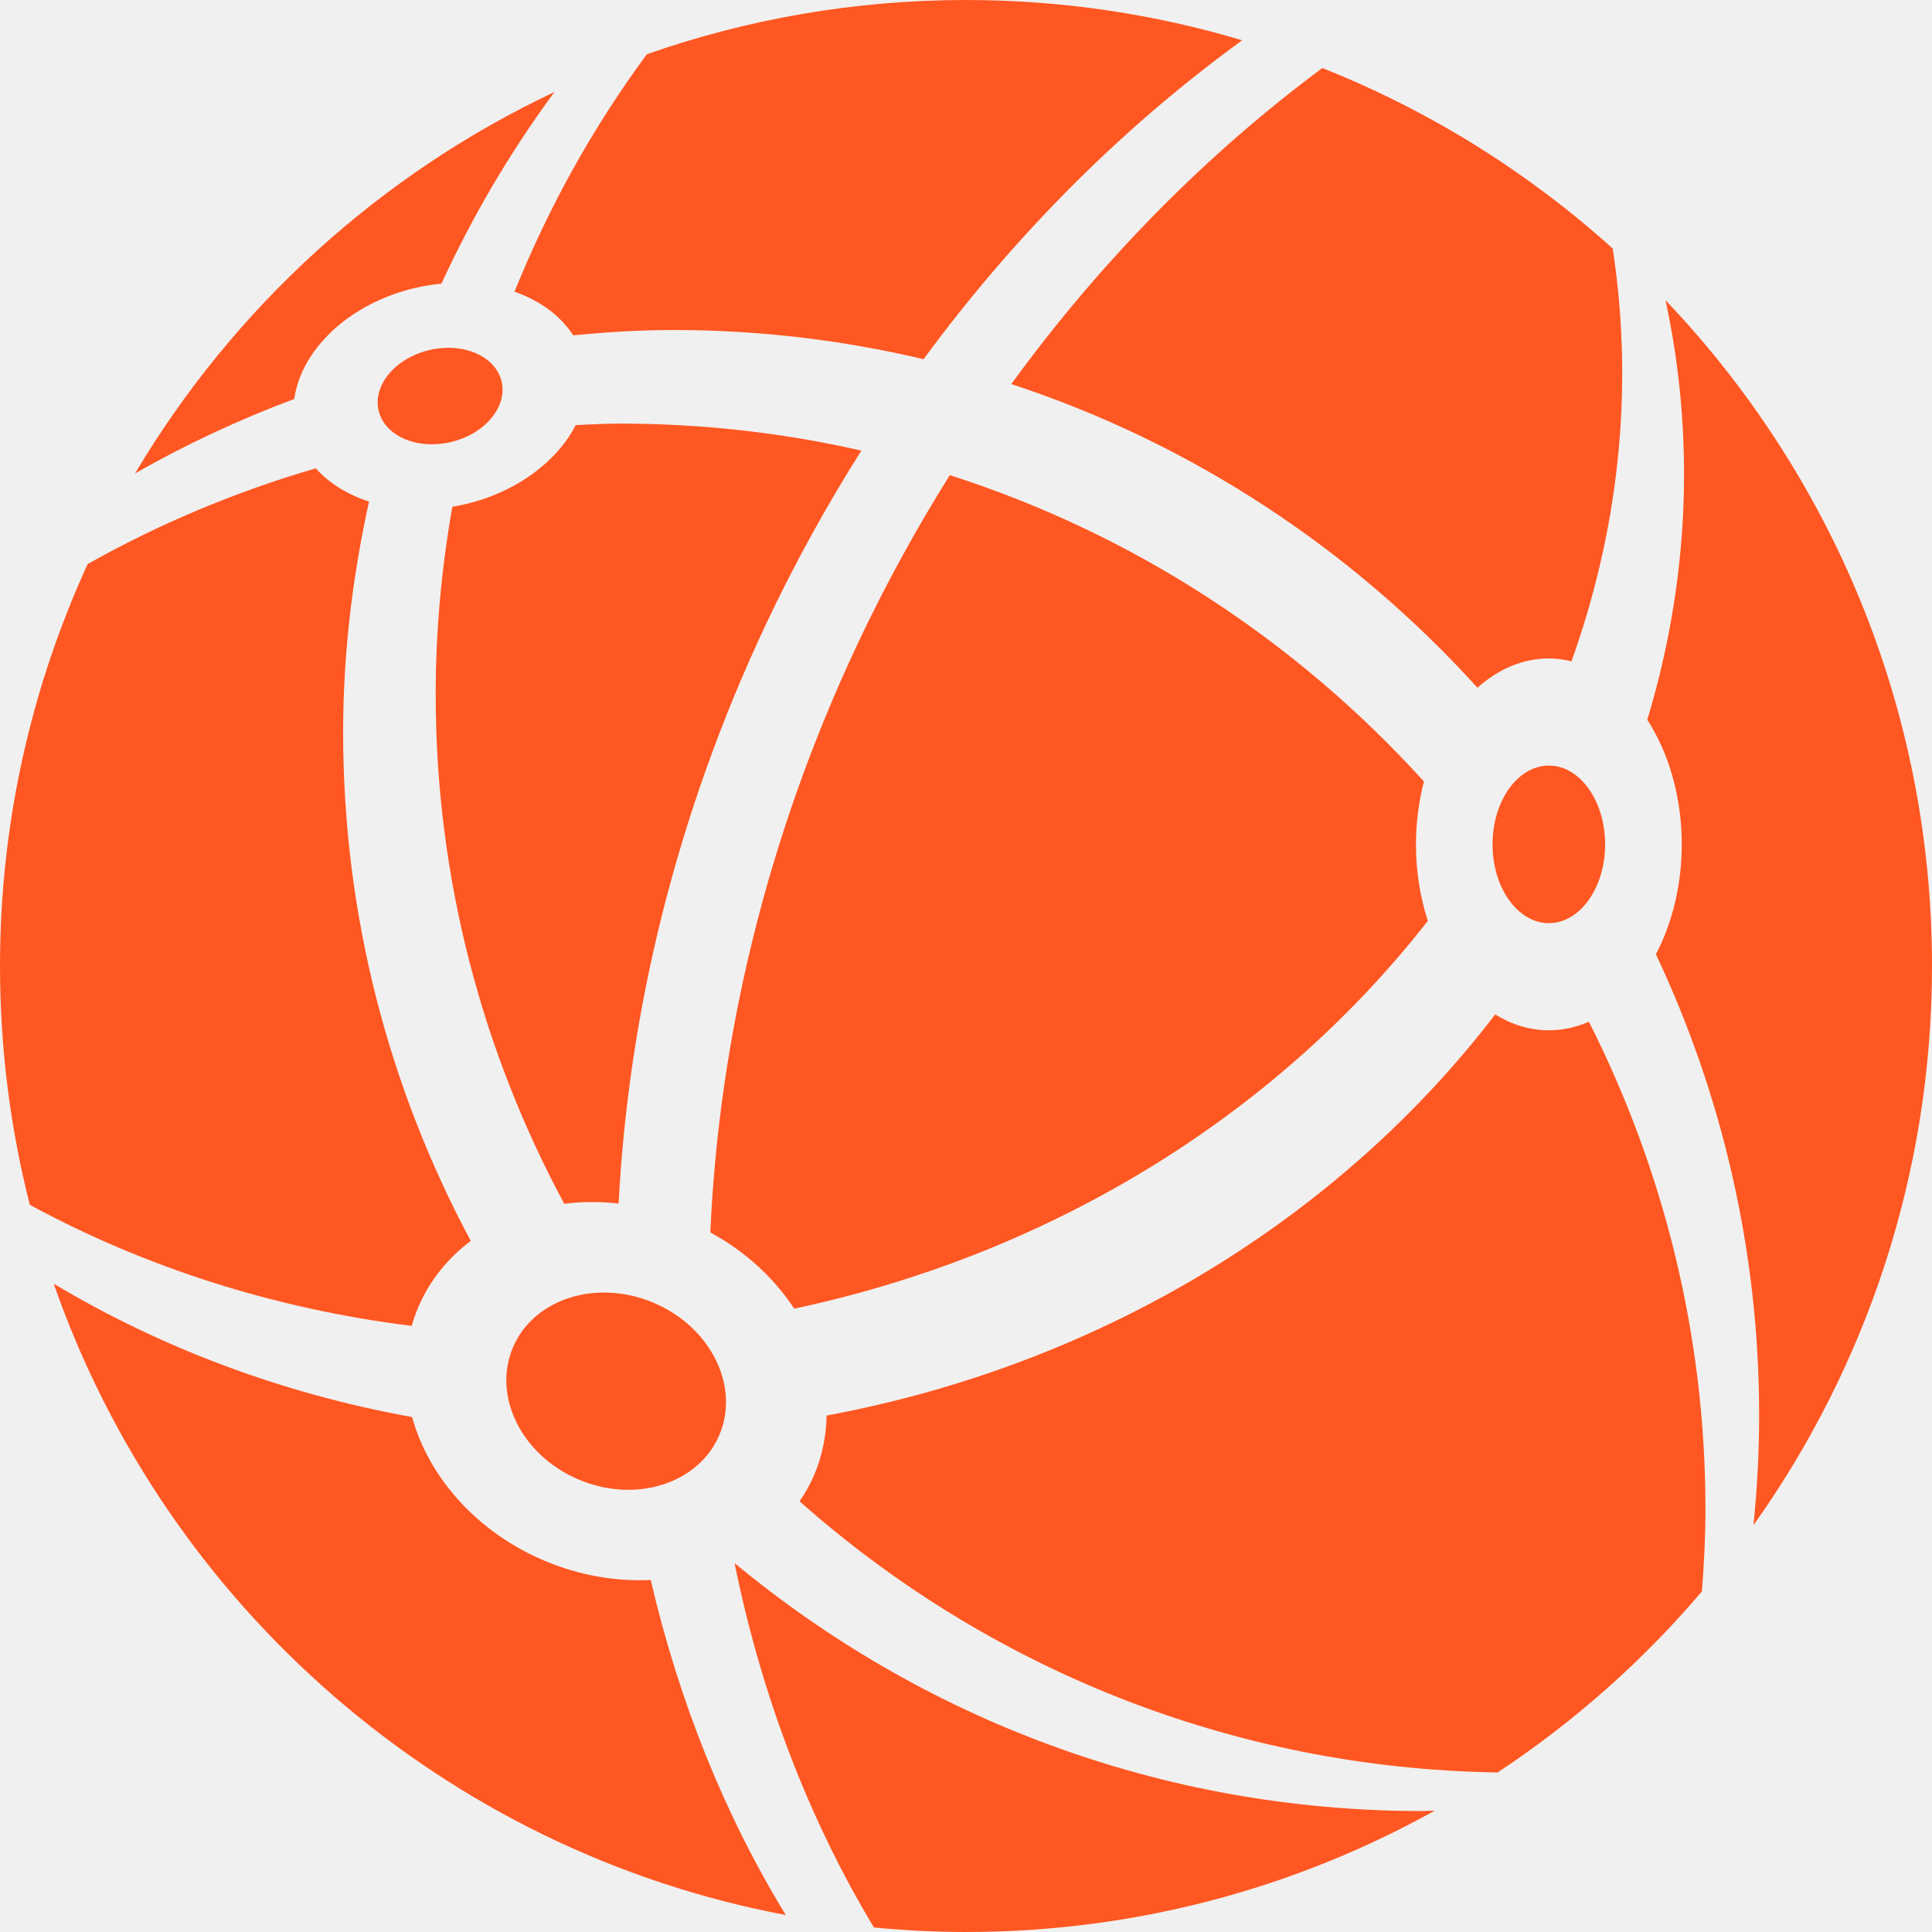
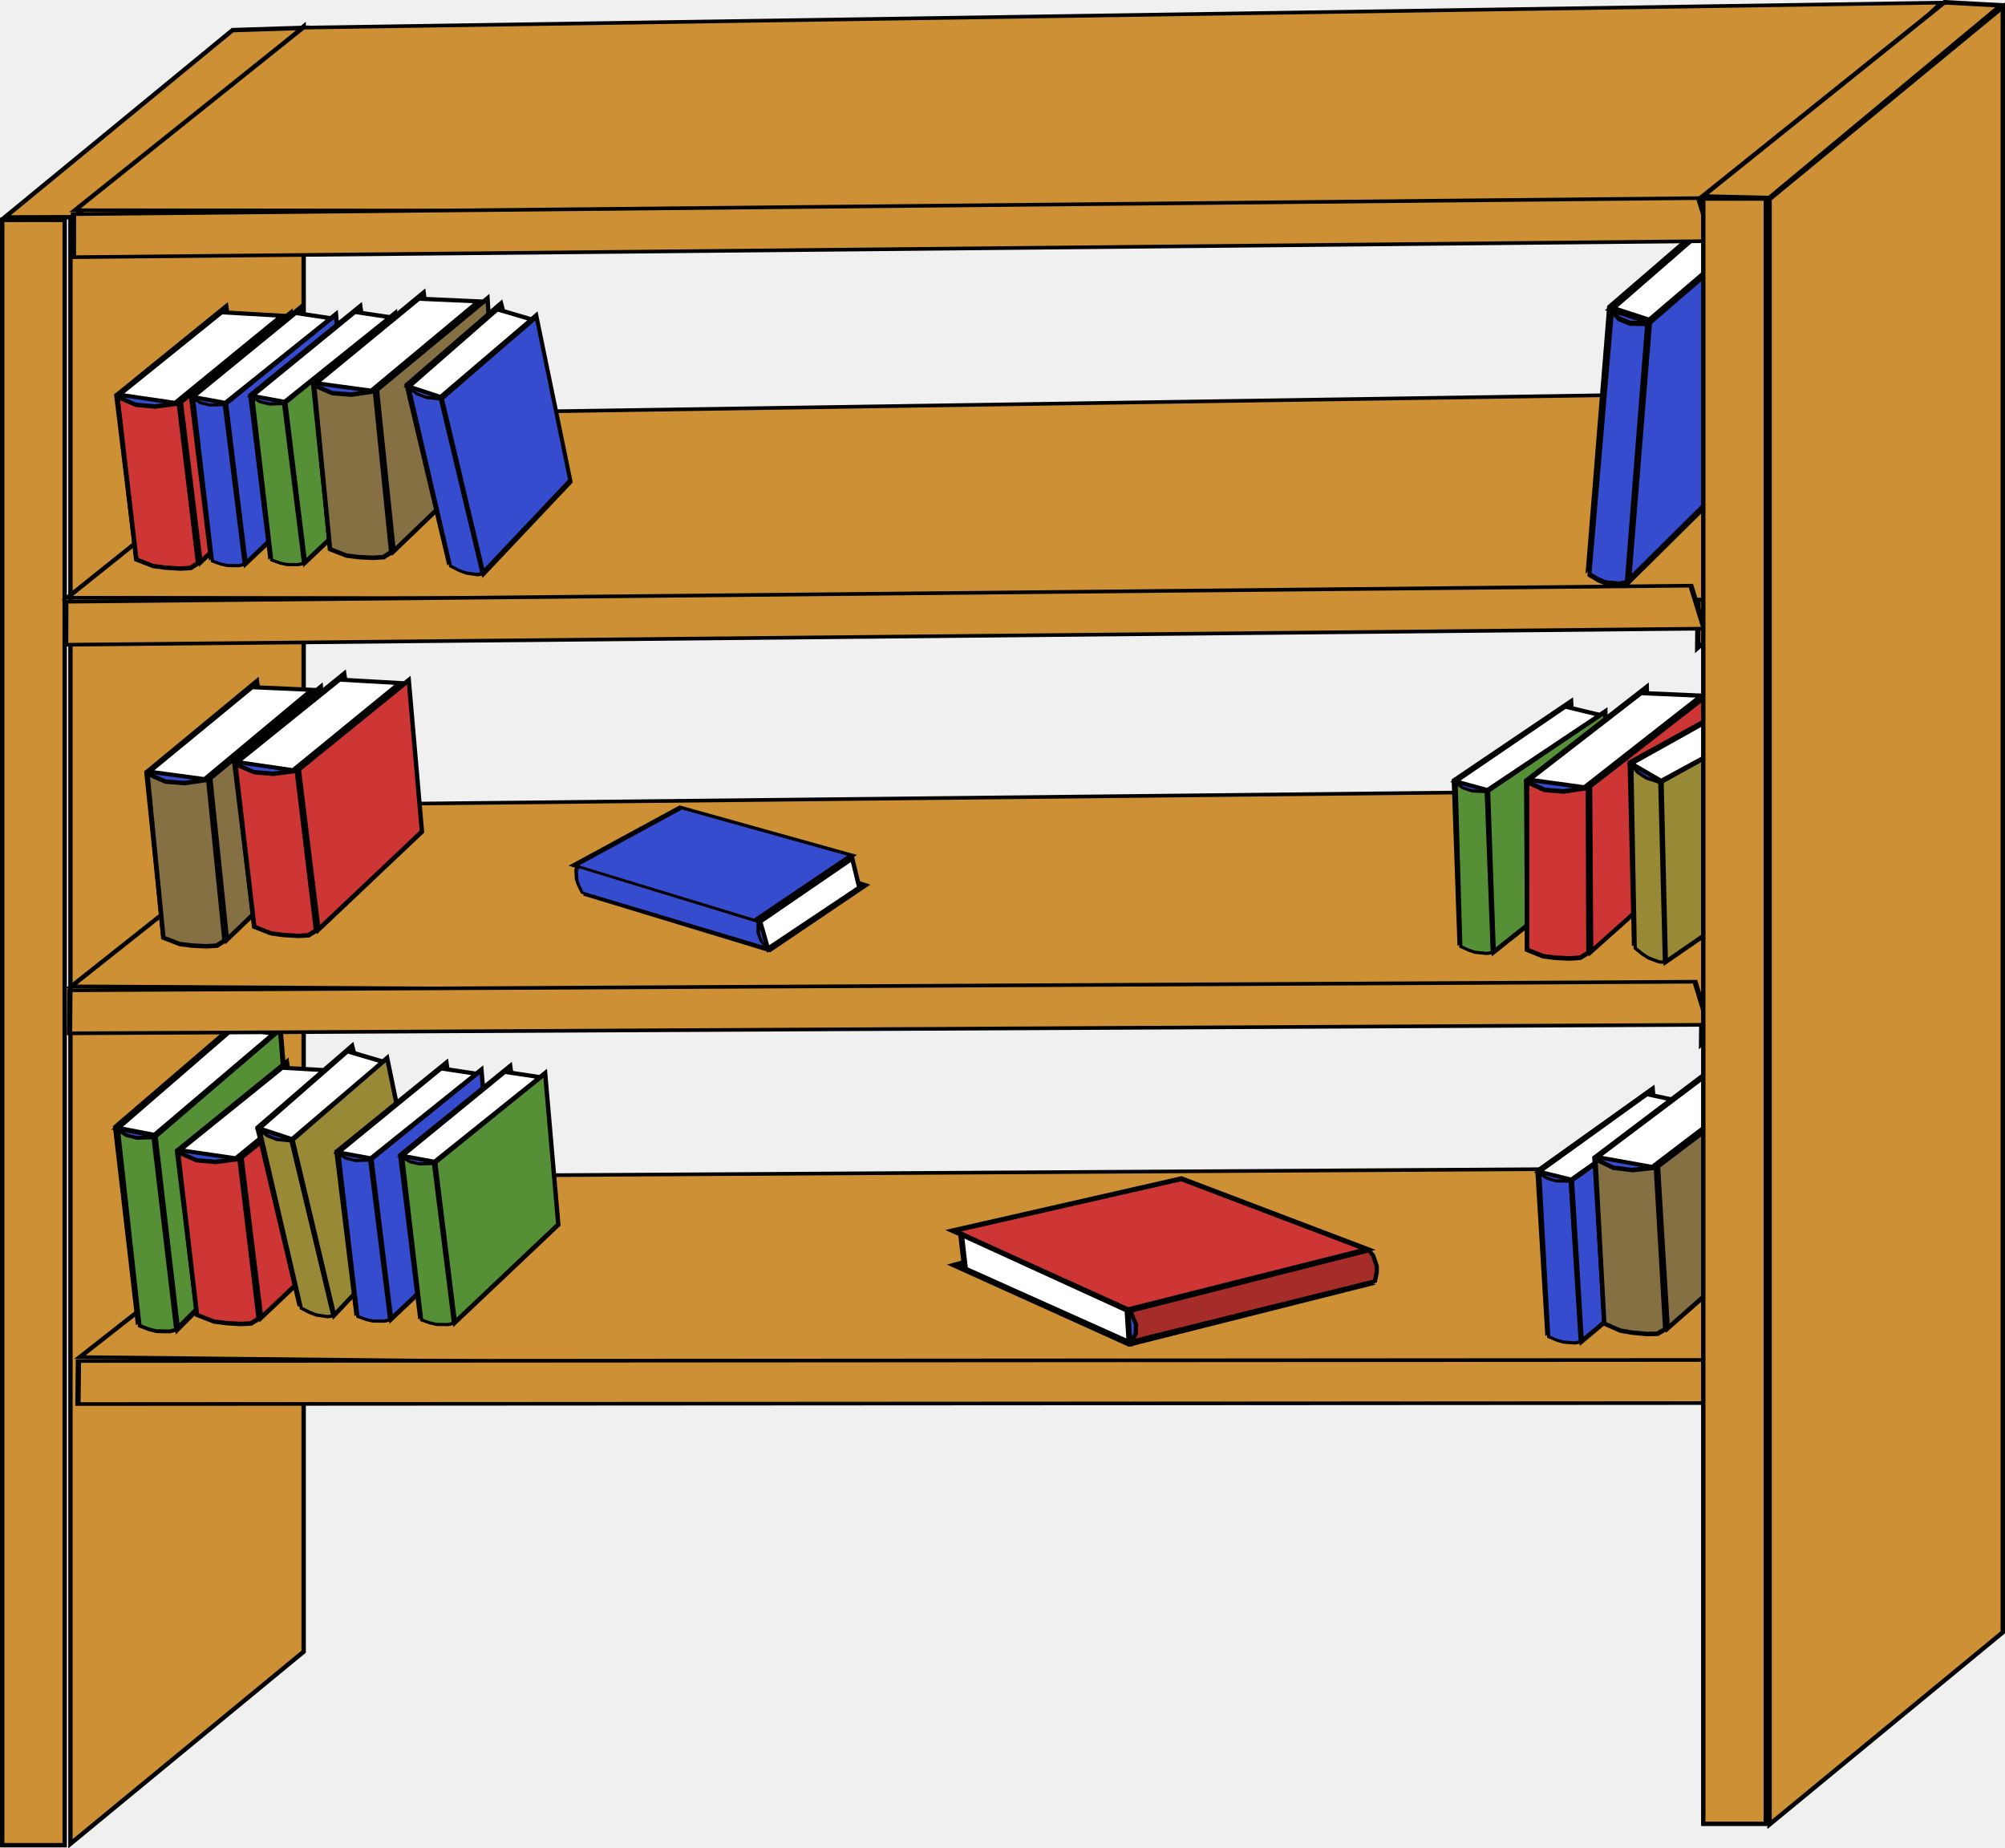
- <svg xmlns="http://www.w3.org/2000/svg" width="140" height="140" viewBox="0 0 140 140" fill="none">
-   <g clip-path="url(#clip0_109_2)">
-     <path d="M73.281 27.831C86.41 32.136 97.992 39.823 107.062 49.836C108.556 48.498 110.328 47.714 112.235 47.714C112.795 47.714 113.342 47.795 113.874 47.923C117.232 38.552 118.425 28.456 116.891 18.191C116.883 18.128 116.865 18.068 116.856 18.004C110.728 12.481 103.62 8.028 95.822 4.93C87.496 11.111 79.845 18.812 73.281 27.831Z" fill="#FF5722" />
-     <path d="M41.536 24.297C43.937 24.071 46.358 23.914 48.819 23.914C55.055 23.914 61.112 24.654 66.925 26.029C73.644 16.885 81.489 9.111 90.013 2.919C83.673 1.026 76.956 0 69.999 0C61.893 0 54.115 1.394 46.875 3.929C42.985 9.195 39.77 14.98 37.283 21.138C39.118 21.778 40.616 22.869 41.536 24.297Z" fill="#FF5722" />
-     <path d="M33.758 36.525C33.43 36.603 33.104 36.666 32.78 36.719C32.001 41.136 31.571 45.673 31.571 50.313C31.571 63.679 34.969 76.233 40.887 87.23C42.163 87.064 43.489 87.064 44.828 87.212C45.54 73.406 48.981 59.103 55.479 45.288C57.561 40.861 59.891 36.652 62.419 32.653C56.794 31.371 50.939 30.695 44.923 30.695C43.847 30.695 42.784 30.756 41.718 30.804C40.376 33.421 37.468 35.642 33.758 36.525Z" fill="#FF5722" />
-     <path d="M68.825 34.431C66.4 38.309 64.155 42.38 62.144 46.658C55.531 60.716 52.095 75.274 51.473 89.304C54.038 90.698 56.103 92.628 57.554 94.83C76.67 90.758 92.769 80.435 103.466 66.731C102.918 65.039 102.606 63.166 102.606 61.188C102.606 59.586 102.818 58.054 103.182 56.63C93.978 46.468 82.192 38.703 68.825 34.431Z" fill="#FF5722" />
-     <path d="M30.303 94.738C31.132 92.778 32.464 91.164 34.114 89.921C28.227 78.942 24.864 66.407 24.864 53.077C24.864 47.324 25.552 41.74 26.741 36.345C25.178 35.841 23.845 35.016 22.883 33.936C17.07 35.635 11.525 37.958 6.352 40.873C2.286 49.744 0 59.604 0 70.001C0 75.976 0.753 81.773 2.161 87.307C10.484 91.821 19.869 94.846 29.834 96.079C29.963 95.628 30.116 95.18 30.303 94.738Z" fill="#FF5722" />
-     <path d="M112.235 74.659C110.851 74.659 109.536 74.245 108.348 73.508C97.267 87.986 80.201 98.794 59.901 102.574C59.87 104.028 59.59 105.479 59.003 106.87C58.712 107.555 58.347 108.19 57.943 108.794C71.453 120.769 89.117 128.143 108.521 128.439C114.059 124.782 119.043 120.358 123.326 115.321C123.478 113.35 123.584 111.366 123.584 109.355C123.584 96.638 120.503 84.663 115.138 74.037C114.221 74.439 113.246 74.659 112.235 74.659Z" fill="#FF5722" />
-     <path d="M53.229 113.268C55.171 122.836 58.576 131.772 63.328 139.674C65.526 139.88 67.748 140 70.001 140C82.332 140 93.908 136.801 103.97 131.205C103.651 131.208 103.339 131.235 103.022 131.235C84.087 131.233 66.749 124.474 53.229 113.268Z" fill="#FF5722" />
-     <path d="M39.46 113.097C34.519 111.01 31.068 107.032 29.861 102.687C20.459 100.985 11.661 97.671 3.893 93.023C12.027 116.379 32.179 134.097 56.942 138.772C52.48 131.475 49.199 123.265 47.153 114.489C44.652 114.611 42.015 114.177 39.46 113.097Z" fill="#FF5722" />
-     <path d="M30.032 20.877C30.689 20.72 31.343 20.618 31.988 20.555C34.253 15.632 36.994 10.975 40.184 6.662C27.499 12.644 16.906 22.321 9.786 34.309C13.455 32.207 17.317 30.409 21.325 28.909C21.817 25.351 25.266 22.012 30.032 20.877Z" fill="#FF5722" />
-     <path d="M140 70.001C140 51.293 132.647 34.313 120.691 21.755C120.954 22.987 121.185 24.233 121.374 25.495C122.74 34.646 121.936 43.665 119.368 52.157C120.914 54.547 121.865 57.709 121.865 61.188C121.865 64.168 121.166 66.915 119.993 69.146C124.772 79.295 127.475 90.614 127.475 102.576C127.475 105.259 127.326 107.904 127.063 110.52C135.197 99.081 140 85.106 140 70.001Z" fill="#FF5722" />
-     <path d="M41.941 107.218C46.073 108.965 50.636 107.512 52.132 103.973C53.628 100.434 51.491 96.149 47.358 94.402C43.226 92.655 38.663 94.108 37.167 97.647C35.671 101.186 37.808 105.471 41.941 107.218Z" fill="#FF5722" />
-     <path d="M112.235 66.895C114.487 66.895 116.313 64.339 116.313 61.186C116.313 58.033 114.487 55.477 112.235 55.477C109.982 55.477 108.156 58.033 108.156 61.186C108.156 64.339 109.982 66.895 112.235 66.895Z" fill="#FF5722" />
-     <path d="M32.686 32.029C35.146 31.442 36.785 29.476 36.346 27.637C35.908 25.799 33.559 24.784 31.099 25.37C28.639 25.956 27 27.922 27.438 29.761C27.877 31.6 30.226 32.615 32.686 32.029Z" fill="#FF5722" />
+ <svg xmlns="http://www.w3.org/2000/svg" id="svg1306" viewBox="0 0 617.67 569.06" version="1.0">
+   <g id="layer1" transform="translate(-224.89 -56.052)">
+     <g id="g2001">
+       <path id="rect1317" d="m225.57 123.79h19.25v500.64h-19.25v-500.64z" stroke="#000" stroke-width="1.353" fill="#cd9034" />
+       <path id="path2193" d="m246.59 123.34l71.85-59.167v500.65l-71.85 59.17v-500.65z" stroke="#000" stroke-width="1.353" fill="#cd9034" />
+       <path id="rect2196" d="m296.54 65.328l21.59-0.684-70.62 58.316-21.19 0.07 70.22-57.702z" stroke="#000" stroke-width="1.353" fill="#cd9034" />
+       <g id="g2218" stroke="#000" stroke-width="1.632" transform="matrix(.001608 -.68801 -1 -.0011063 751.58 707.03)" fill="#cd9034">
+         <path id="path2220" d="m756.32-74.915l9.59 6.174-88.64 73.419-21.19 0.066 100.24-79.659z" />
+         <path id="path2222" d="m677.74-0.442l93.85-67.388-12 504.75-81.86 70.16 0.01-507.52z" />
+         <path id="path2224" d="m664.71 2.764l19.24 4.126-7.99 500.63h-19.26l8.01-504.76z" />
+       </g>
+       <g id="g4986" stroke="#000" transform="matrix(1.192 .10196 -.13422 1.5691 436.44 -161.48)">
+         <path id="path4988" d="m259.05 182.22l37.13-28.88 1.38 52.27-38.2 27.5-0.31-50.89z" stroke-width="1.353" fill="#344ccd" />
+         <path id="path4990" d="m269.58 184.3l37.14-28.88-1.38 48.14-35.44 31.63-0.32-50.89z" stroke-width="1.353" fill="#344ccd" />
+         <path id="path4992" d="m269.01 184.67l-4.42 0.23-2.88-0.69-1.99-1.36v51.69l2.44 0.91 1.99 0.45h3.54l1.76-0.45-0.44-50.78z" stroke-width="1.015px" fill="#344ccd" fill-rule="evenodd" />
+         <path id="path4994" d="m294.23 155.18l10.84 1.55-35.62 27.43-9.95-1.77 34.73-27.21z" stroke-width="1.353" fill="#fff" />
+       </g>
+       <g id="g2210" stroke="#000" stroke-width="1.632" transform="matrix(.001608 -.68801 -1 -.0011063 753.97 587.65)" fill="#cd9034">
+         <path id="path2216" d="m756.32-74.915l9.59 6.174-88.64 73.419-21.19 0.066 100.24-79.659z" />
+         <path id="path2214" d="m677.74-0.442l93.85-67.388-12 504.75-81.86 70.16 0.01-507.52z" />
+         <path id="path2212" d="m664.71 2.764l19.24 4.126-7.99 500.63h-19.26l8.01-504.76z" />
+       </g>
+       <g id="g2226" stroke="#000" stroke-width="1.632" transform="matrix(.0079471 -.68796 -.99994 -.01032 751.17 945.56)" fill="#cd9034">
+         <path id="path2228" d="m756.32-74.915l9.59 6.174-88.64 73.419-21.19 0.066 100.24-79.659z" />
+         <path id="path2230" d="m677.74-0.442l93.85-67.388-12 504.75-81.86 70.16 0.01-507.52z" />
+         <path id="path2232" d="m664.71 2.764l19.24 4.126-7.99 500.63h-19.26l8.01-504.76z" />
+       </g>
+       <g id="g8665" stroke="#000" transform="matrix(1.1369 .017497 .12826 1.1675 301.2 357.41)">
+         <path id="path8667" d="m-40.339 39.953l37.136-28.883 1.375 52.265-38.194 27.508-0.317-50.89z" stroke-width="1.353" fill="#344ccd" />
+         <path id="path8669" d="m-29.806 42.033l37.136-28.883-1.376 48.139-35.443 31.634-0.317-50.89z" stroke-width="1.353" fill="#559037" />
+         <path id="path8671" d="m-30.373 42.397l-4.424 0.228-2.875-0.683-1.991-1.366v51.688l2.433 0.911 1.991 0.455h3.539l1.769-0.455-0.442-50.778z" stroke-width="1.015px" fill="#559037" fill-rule="evenodd" />
+         <path id="path8673" d="m-5.158 12.913l10.838 1.548-35.611 27.427-9.953-1.769 34.726-27.206z" stroke-width="1.353" fill="#fff" />
+       </g>
+       <g id="g2234" stroke="#000" stroke-width="1.632" transform="matrix(.0047797 -.68799 -.99998 -.0057163 750.69 829.05)" fill="#cd9034">
+         <path id="path2236" d="m756.32-74.915l9.59 6.174-88.64 73.419-21.19 0.066 100.24-79.659z" />
+         <path id="path2238" d="m677.74-0.442l93.85-67.388-12 504.75-81.86 70.16 0.01-507.52z" />
+         <path id="path2240" d="m664.71 2.764l19.24 4.126-7.99 500.63h-19.26l8.01-504.76z" />
+       </g>
+       <g id="g10519" stroke="#000" transform="matrix(.99474 .10136 .02811 .9756 711.77 261.62)">
+         <path id="path10521" d="m-40.339 39.953l37.136-28.883 1.375 52.265-38.194 27.508-0.317-50.89z" stroke-width="1.353" fill="#344ccd" />
+         <path id="path10523" d="m-29.806 42.033l37.136-28.883-1.376 48.139-35.443 31.634-0.317-50.89z" stroke-width="1.353" fill="#559037" />
+         <path id="path10525" d="m-30.373 42.397l-4.424 0.228-2.875-0.683-1.991-1.366v51.688l2.433 0.911 1.991 0.455h3.539l1.769-0.455-0.442-50.778z" stroke-width="1.015px" fill="#559037" fill-rule="evenodd" />
+         <path id="path10527" d="m-5.158 12.913l10.838 1.548-35.611 27.427-9.953-1.769 34.726-27.206z" stroke-width="1.353" fill="#fff" />
+       </g>
+       <g id="g8607" stroke="#000" transform="translate(756.47 -270.95)">
+         <path id="path5032" d="m-61.42 567.46l37.136-28.89 1.375 52.27-38.194 27.51-0.317-50.89z" stroke-width="1.353" fill="#344ccd" />
+         <path id="path5034" d="m-41.735 569.23l37.136-28.89-1.375 48.14-35.442 31.64-0.319-50.89z" stroke-width="1.353" fill="#cd3634" />
+         <path id="path5036" d="m-42.4 569.68l-7.506 1.11-5.819-0.46-5.424-2.47v51.69l4.958 2.01 3.654 0.46 4.527 0.22 3.247-0.22 2.56-1.56-0.197-50.78z" stroke-width="1.416px" fill="#cd3634" fill-rule="evenodd" />
+         <path id="path5038" d="m-26.019 540.49l18.579 0.81-36.051 28.24-17.031-2.35 34.503-26.7z" stroke-width="1.319" fill="#fff" />
+       </g>
+       <g id="g10529" transform="matrix(.99701 .075774 .053165 .97456 291.99 205.24)">
+         <g id="g10531" stroke="#000" transform="translate(138.79 3.8867)">
+           <path id="path10533" d="m259.05 182.22l37.13-28.88 1.38 52.27-38.2 27.5-0.31-50.89z" stroke-width="1.353" fill="#344ccd" />
+           <path id="path10535" d="m269.58 184.3l37.14-28.88-1.38 48.14-35.44 31.63-0.32-50.89z" stroke-width="1.353" fill="#344ccd" />
+           <path id="path10537" d="m269.01 184.67l-4.42 0.23-2.88-0.69-1.99-1.36v51.69l2.44 0.91 1.99 0.45h3.54l1.76-0.45-0.44-50.78z" stroke-width="1.015px" fill="#344ccd" fill-rule="evenodd" />
+           <path id="path10539" d="m294.23 155.18l10.84 1.55-35.62 27.43-9.95-1.77 34.73-27.21z" stroke-width="1.353" fill="#fff" />
+         </g>
+       </g>
+       <g id="g10541" stroke="#000" transform="matrix(.97819 .20773 -.20773 .97819 659.46 -81)">
+         <path id="path10543" d="m143.29 349.78l29.15-25.23 14.19 55.66-30.53 23.61-12.81-54.04z" stroke-width="1.353" fill="#344ccd" />
+         <path id="path10545" d="m154.08 353.52l29.15-25.23 10.49 50.88-26.82 28.4-12.82-54.05z" stroke-width="1.353" fill="#978936" />
+         <path id="path10547" d="m153.62 353.83l-4.27-0.41-2.97-1.14-2.28-1.74 12.7 54.84 2.6 1.32 2.06 0.78 2.15 0.32 1.3 0.19 1.62-0.22-12.91-53.94z" stroke-width="1.015px" fill="#978936" fill-rule="evenodd" />
+         <path id="path10549" d="m170.99 326.22l10.96 3.23-28.03 23.9-10.15-3.33 27.22-23.8z" stroke-width="1.353" fill="#fff" />
+       </g>
+       <g id="g8707" transform="matrix(.99102 .0019165 .094981 .97689 546.84 -96.309)">
+         <g id="g8727" stroke="#000" transform="matrix(.99481 .043638 -.042803 1.0033 26.429 -8.1145)">
+           <path id="path8709" d="m117.38 522.07l37.14-28.89 1.37 52.27-38.19 27.51-0.32-50.89z" stroke-width="1.353" fill="#344ccd" />
+           <path id="path8711" d="m137.07 523.84l37.13-28.89-1.37 48.14-35.44 31.64-0.32-50.89z" stroke-width="1.353" fill="#857044" />
+           <path id="path8713" d="m136.4 524.29l-7.5 1.11-5.82-0.46-5.43-2.47v51.69l4.96 2.01 3.66 0.46 4.52 0.22 3.25-0.22 2.56-1.56-0.2-50.78z" stroke-width="1.416px" fill="#857044" fill-rule="evenodd" />
+           <path id="path8715" d="m152.78 495.1l18.58 0.81-36.05 28.24-17.03-2.34 34.5-26.71z" stroke-width="1.319" fill="#fff" />
+         </g>
+       </g>
+       <path id="path2199" d="m749.61 117.21h19.26v500.65h-19.26v-500.65z" stroke="#000" stroke-width="1.353" fill="#cd9034" />
+       <path id="path2201" d="m770.03 117.38l71.85-59.169v500.65l-71.85 59.17v-500.65z" stroke="#000" stroke-width="1.353" fill="#cd9034" />
+       <path id="path2203" d="m823.89 56.754l17.47 0.945-71.43 59.361-20.6-0.48 74.56-59.826z" stroke="#000" stroke-width="1.406" fill="#cd9034" />
+       <g id="g7686" stroke="#000" transform="matrix(.99978 .014529 .11279 .96946 197.66 -74.011)">
+         <path id="path4966" d="m33.828 259.32l37.136-28.89 1.376 52.27-38.194 27.51-0.318-50.89z" stroke-width="1.353" fill="#344ccd" />
+         <path id="path4962" d="m53.514 261.09l37.136-28.89-1.376 48.14-35.443 31.64-0.317-50.89z" stroke-width="1.353" fill="#cd3634" />
+         <path id="path4964" d="m52.849 261.54l-7.506 1.11-5.819-0.46-5.424-2.47v51.69l4.958 2.01 3.654 0.46 4.527 0.22 3.247-0.22 2.56-1.56-0.197-50.78z" stroke-width="1.416px" fill="#cd3634" fill-rule="evenodd" />
+         <path id="path4968" d="m69.23 232.35l18.579 0.81-36.052 28.24-17.03-2.35 34.503-26.7z" stroke-width="1.319" fill="#fff" />
+       </g>
+       <g id="g4970" transform="matrix(.99978 .014529 .11279 .96946 -130.71 -5.5697)">
+         <g id="g7692" stroke="#000" transform="translate(134.79 1.3754)">
+           <path id="path4957" d="m259.05 182.22l37.13-28.88 1.38 52.27-38.2 27.5-0.31-50.89z" stroke-width="1.353" fill="#344ccd" />
+           <path id="rect4079" d="m269.58 184.3l37.14-28.88-1.38 48.14-35.44 31.63-0.32-50.89z" stroke-width="1.353" fill="#344ccd" />
+           <path id="path4955" d="m269.01 184.67l-4.42 0.23-2.88-0.69-1.99-1.36v51.69l2.44 0.91 1.99 0.45h3.54l1.76-0.45-0.44-50.78z" stroke-width="1.015px" fill="#344ccd" fill-rule="evenodd" />
+           <path id="rect4959" d="m294.23 155.18l10.84 1.55-35.62 27.43-9.95-1.77 34.73-27.21z" stroke-width="1.353" fill="#fff" />
+         </g>
+       </g>
+       <g id="g7698" stroke="#000" transform="matrix(.99978 .014529 .11279 .96946 337.84 139.68)">
+         <path id="path4998" d="m-40.339 39.953l37.136-28.883 1.375 52.265-38.194 27.508-0.317-50.89z" stroke-width="1.353" fill="#344ccd" />
+         <path id="path5000" d="m-29.806 42.033l37.136-28.883-1.376 48.139-35.443 31.634-0.317-50.89z" stroke-width="1.353" fill="#559037" />
+         <path id="path5002" d="m-30.373 42.397l-4.424 0.228-2.875-0.683-1.991-1.366v51.688l2.433 0.911 1.991 0.455h3.539l1.769-0.455-0.442-50.778z" stroke-width="1.015px" fill="#559037" fill-rule="evenodd" />
+         <path id="path5004" d="m-5.158 12.913l10.838 1.548-35.611 27.427-9.953-1.769 34.726-27.206z" stroke-width="1.353" fill="#fff" />
+       </g>
+       <g id="g5006" transform="matrix(-.049363 -.79894 -1.0975 -.32897 667.6 643.19)">
+         <g id="g8601" stroke="#000" transform="translate(37.709 -7.962)">
+           <path id="path5008" d="m259.05 182.22l37.13-28.88 1.38 52.27-38.2 27.5-0.31-50.89z" stroke-width="1.353" fill="#344ccd" />
+           <path id="path5010" d="m269.05 185.58l37.14-28.88-1.38 48.14-35.44 31.63-0.32-50.89z" stroke-width="1.353" fill="#344ccd" />
+           <path id="path5012" d="m269.01 184.67l-4.42 0.23-2.88-0.69-1.99-1.36v51.69l2.44 0.91 1.99 0.45h3.54l1.76-0.45-0.44-50.78z" stroke-width="1.015px" fill="#344ccd" fill-rule="evenodd" />
+           <path id="path5014" d="m294.23 155.18l10.84 1.55-35.62 27.43-9.95-1.77 34.73-27.21z" stroke-width="1.353" fill="#fff" />
+         </g>
+       </g>
+       <g id="g8595" stroke="#000" transform="matrix(.99102 .0019165 .094981 .97689 155.43 -335.89)">
+         <path id="path5024" d="m117.38 522.07l37.14-28.89 1.37 52.27-38.19 27.51-0.32-50.89z" stroke-width="1.353" fill="#344ccd" />
+         <path id="path5026" d="m137.07 523.84l37.13-28.89-1.37 48.14-35.44 31.64-0.32-50.89z" stroke-width="1.353" fill="#857044" />
+         <path id="path5028" d="m136.4 524.29l-7.5 1.11-5.82-0.46-5.43-2.47v51.69l4.96 2.01 3.66 0.46 4.52 0.22 3.25-0.22 2.56-1.56-0.2-50.78z" stroke-width="1.416px" fill="#857044" fill-rule="evenodd" />
+         <path id="path5030" d="m152.78 495.1l18.58 0.81-36.05 28.24-17.03-2.34 34.5-26.71z" stroke-width="1.319" fill="#fff" />
+       </g>
+       <g id="g4976" stroke="#000" transform="matrix(.97626 .14587 .24576 1.061 52.498 -56.292)">
+         <path id="path4978" d="m259.05 182.22l37.13-28.88 1.38 52.27-38.2 27.5-0.31-50.89z" stroke-width="1.353" fill="#344ccd" />
+         <path id="path4980" d="m269.58 184.3l37.14-28.88-1.38 48.14-35.44 31.63-0.32-50.89z" stroke-width="1.353" fill="#344ccd" />
+         <path id="path4982" d="m269.01 184.67l-4.42 0.23-2.88-0.69-1.99-1.36v51.69l2.44 0.91 1.99 0.45h3.54l1.76-0.45-0.44-50.78z" stroke-width="1.015px" fill="#344ccd" fill-rule="evenodd" />
+         <path id="path4984" d="m294.23 155.18l10.84 1.55-35.62 27.43-9.95-1.77 34.73-27.21z" stroke-width="1.353" fill="#fff" />
+       </g>
+       <g id="g8613" stroke="#000" transform="matrix(.99102 .0019165 .094981 .97689 104.08 -216.23)">
+         <path id="path8615" d="m117.38 522.07l37.14-28.89 1.37 52.27-38.19 27.51-0.32-50.89z" stroke-width="1.353" fill="#344ccd" />
+         <path id="path8617" d="m137.07 523.84l37.13-28.89-1.37 48.14-35.44 31.64-0.32-50.89z" stroke-width="1.353" fill="#857044" />
+         <path id="path8619" d="m136.4 524.29l-7.5 1.11-5.82-0.46-5.43-2.47v51.69l4.96 2.01 3.66 0.46 4.52 0.22 3.25-0.22 2.56-1.56-0.2-50.78z" stroke-width="1.416px" fill="#857044" fill-rule="evenodd" />
+         <path id="path8621" d="m152.78 495.1l18.58 0.81-36.05 28.24-17.03-2.34 34.5-26.71z" stroke-width="1.319" fill="#fff" />
+       </g>
+       <g id="g8675" stroke="#000" transform="matrix(.99978 .014529 .11279 .96946 216.34 158.69)">
+         <path id="path8677" d="m33.828 259.32l37.136-28.89 1.376 52.27-38.194 27.51-0.318-50.89z" stroke-width="1.353" fill="#344ccd" />
+         <path id="path8679" d="m53.514 261.09l37.136-28.89-1.376 48.14-35.443 31.64-0.317-50.89z" stroke-width="1.353" fill="#cd3634" />
+         <path id="path8681" d="m52.849 261.54l-7.506 1.11-5.819-0.46-5.424-2.47v51.69l4.958 2.01 3.654 0.46 4.527 0.22 3.247-0.22 2.56-1.56-0.197-50.78z" stroke-width="1.416px" fill="#cd3634" fill-rule="evenodd" />
+         <path id="path8683" d="m69.23 232.35l18.579 0.81-36.052 28.24-17.03-2.35 34.503-26.7z" stroke-width="1.319" fill="#fff" />
+       </g>
+       <g id="g10483" stroke="#000" transform="translate(160.92 53.641)">
+         <path id="path8719" d="m143.29 349.78l29.15-25.23 14.19 55.66-30.53 23.61-12.81-54.04z" stroke-width="1.353" fill="#344ccd" />
+         <path id="path8721" d="m154.08 353.52l29.15-25.23 10.49 50.88-26.82 28.4-12.82-54.05z" stroke-width="1.353" fill="#978936" />
+         <path id="path8723" d="m153.62 353.83l-4.27-0.41-2.97-1.14-2.28-1.74 12.7 54.84 2.6 1.32 2.06 0.78 2.15 0.32 1.3 0.19 1.62-0.22-12.91-53.94z" stroke-width="1.015px" fill="#978936" fill-rule="evenodd" />
+         <path id="path8725" d="m170.99 326.22l10.96 3.23-28.03 23.9-10.15-3.33 27.22-23.8z" stroke-width="1.353" fill="#fff" />
+       </g>
+       <g id="g8685" transform="matrix(.99978 .014529 .11279 .96946 -85.9 227.14)">
+         <g id="g8687" stroke="#000" transform="translate(134.79 1.3754)">
+           <path id="path8689" d="m259.05 182.22l37.13-28.88 1.38 52.27-38.2 27.5-0.31-50.89z" stroke-width="1.353" fill="#344ccd" />
+           <path id="path8691" d="m269.58 184.3l37.14-28.88-1.38 48.14-35.44 31.63-0.32-50.89z" stroke-width="1.353" fill="#344ccd" />
+           <path id="path8693" d="m269.01 184.67l-4.42 0.23-2.88-0.69-1.99-1.36v51.69l2.44 0.91 1.99 0.45h3.54l1.76-0.45-0.44-50.78z" stroke-width="1.015px" fill="#344ccd" fill-rule="evenodd" />
+           <path id="path8695" d="m294.23 155.18l10.84 1.55-35.62 27.43-9.95-1.77 34.73-27.21z" stroke-width="1.353" fill="#fff" />
+         </g>
+       </g>
+       <g id="g8697" stroke="#000" transform="matrix(.99978 .014529 .11279 .96946 384.02 373.76)">
+         <path id="path8699" d="m-40.339 39.953l37.136-28.883 1.375 52.265-38.194 27.508-0.317-50.89z" stroke-width="1.353" fill="#344ccd" />
+         <path id="path8701" d="m-29.806 42.033l37.136-28.883-1.376 48.139-35.443 31.634-0.317-50.89z" stroke-width="1.353" fill="#559037" />
+         <path id="path8703" d="m-30.373 42.397l-4.424 0.228-2.875-0.683-1.991-1.366v51.688l2.433 0.911 1.991 0.455h3.539l1.769-0.455-0.442-50.778z" stroke-width="1.015px" fill="#559037" fill-rule="evenodd" />
+         <path id="path8705" d="m-5.158 12.913l10.838 1.548-35.611 27.427-9.953-1.769 34.726-27.206z" stroke-width="1.353" fill="#fff" />
+       </g>
+       <g id="g10503" stroke="#000" transform="matrix(-.3466 -.75943 .89524 -.29402 267.71 593.57)">
+         <path id="path10491" d="m26.656 351.07l48.144-41.54-5.375 82.15-49.22 39.27 6.451-79.88z" stroke-width="1.858" fill="#344ccd" />
+         <path id="path10493" d="m38.933 355.4l48.144-41.53-8.101 75.39-46.495 46.03 6.452-79.89z" stroke-width="1.858" fill="#cd3634" />
+         <path id="path10495" d="m38.208 355.92l-5.304-0.1-3.336-1.36-2.189-2.35-6.938 81.11 2.778 1.67 2.312 0.92 2.637 0.23 1.582 0.13 2.17-0.53 6.288-79.72z" stroke-width="1.393px" fill="#a62c2a" fill-rule="evenodd" />
+         <path id="path10497" d="m72.223 312.22l12.711 3.54-46.13 39.4-11.628-3.79 45.047-39.15z" stroke-width="1.858" fill="#fff" />
+       </g>
+       <g id="g10509" stroke="#000" transform="matrix(.99978 .014529 .11279 .96946 234 39.139)">
+         <path id="path10511" d="m33.828 259.32l37.136-28.89 1.376 52.27-38.194 27.51-0.318-50.89z" stroke-width="1.353" fill="#344ccd" />
+         <path id="path10513" d="m53.514 261.09l37.136-28.89-1.376 48.14-35.443 31.64-0.317-50.89z" stroke-width="1.353" fill="#cd3634" />
+         <path id="path10515" d="m52.849 261.54l-7.506 1.11-5.819-0.46-5.424-2.47v51.69l4.958 2.01 3.654 0.46 4.527 0.22 3.247-0.22 2.56-1.56-0.197-50.78z" stroke-width="1.416px" fill="#cd3634" fill-rule="evenodd" />
+         <path id="path10517" d="m69.23 232.35l18.579 0.81-36.052 28.24-17.03-2.35 34.503-26.7z" stroke-width="1.319" fill="#fff" />
+       </g>
+     </g>
  </g>
-   <defs>
-     <clipPath id="clip0_109_2">
-       <rect width="140" height="140" fill="white" />
-     </clipPath>
-   </defs>
</svg>
